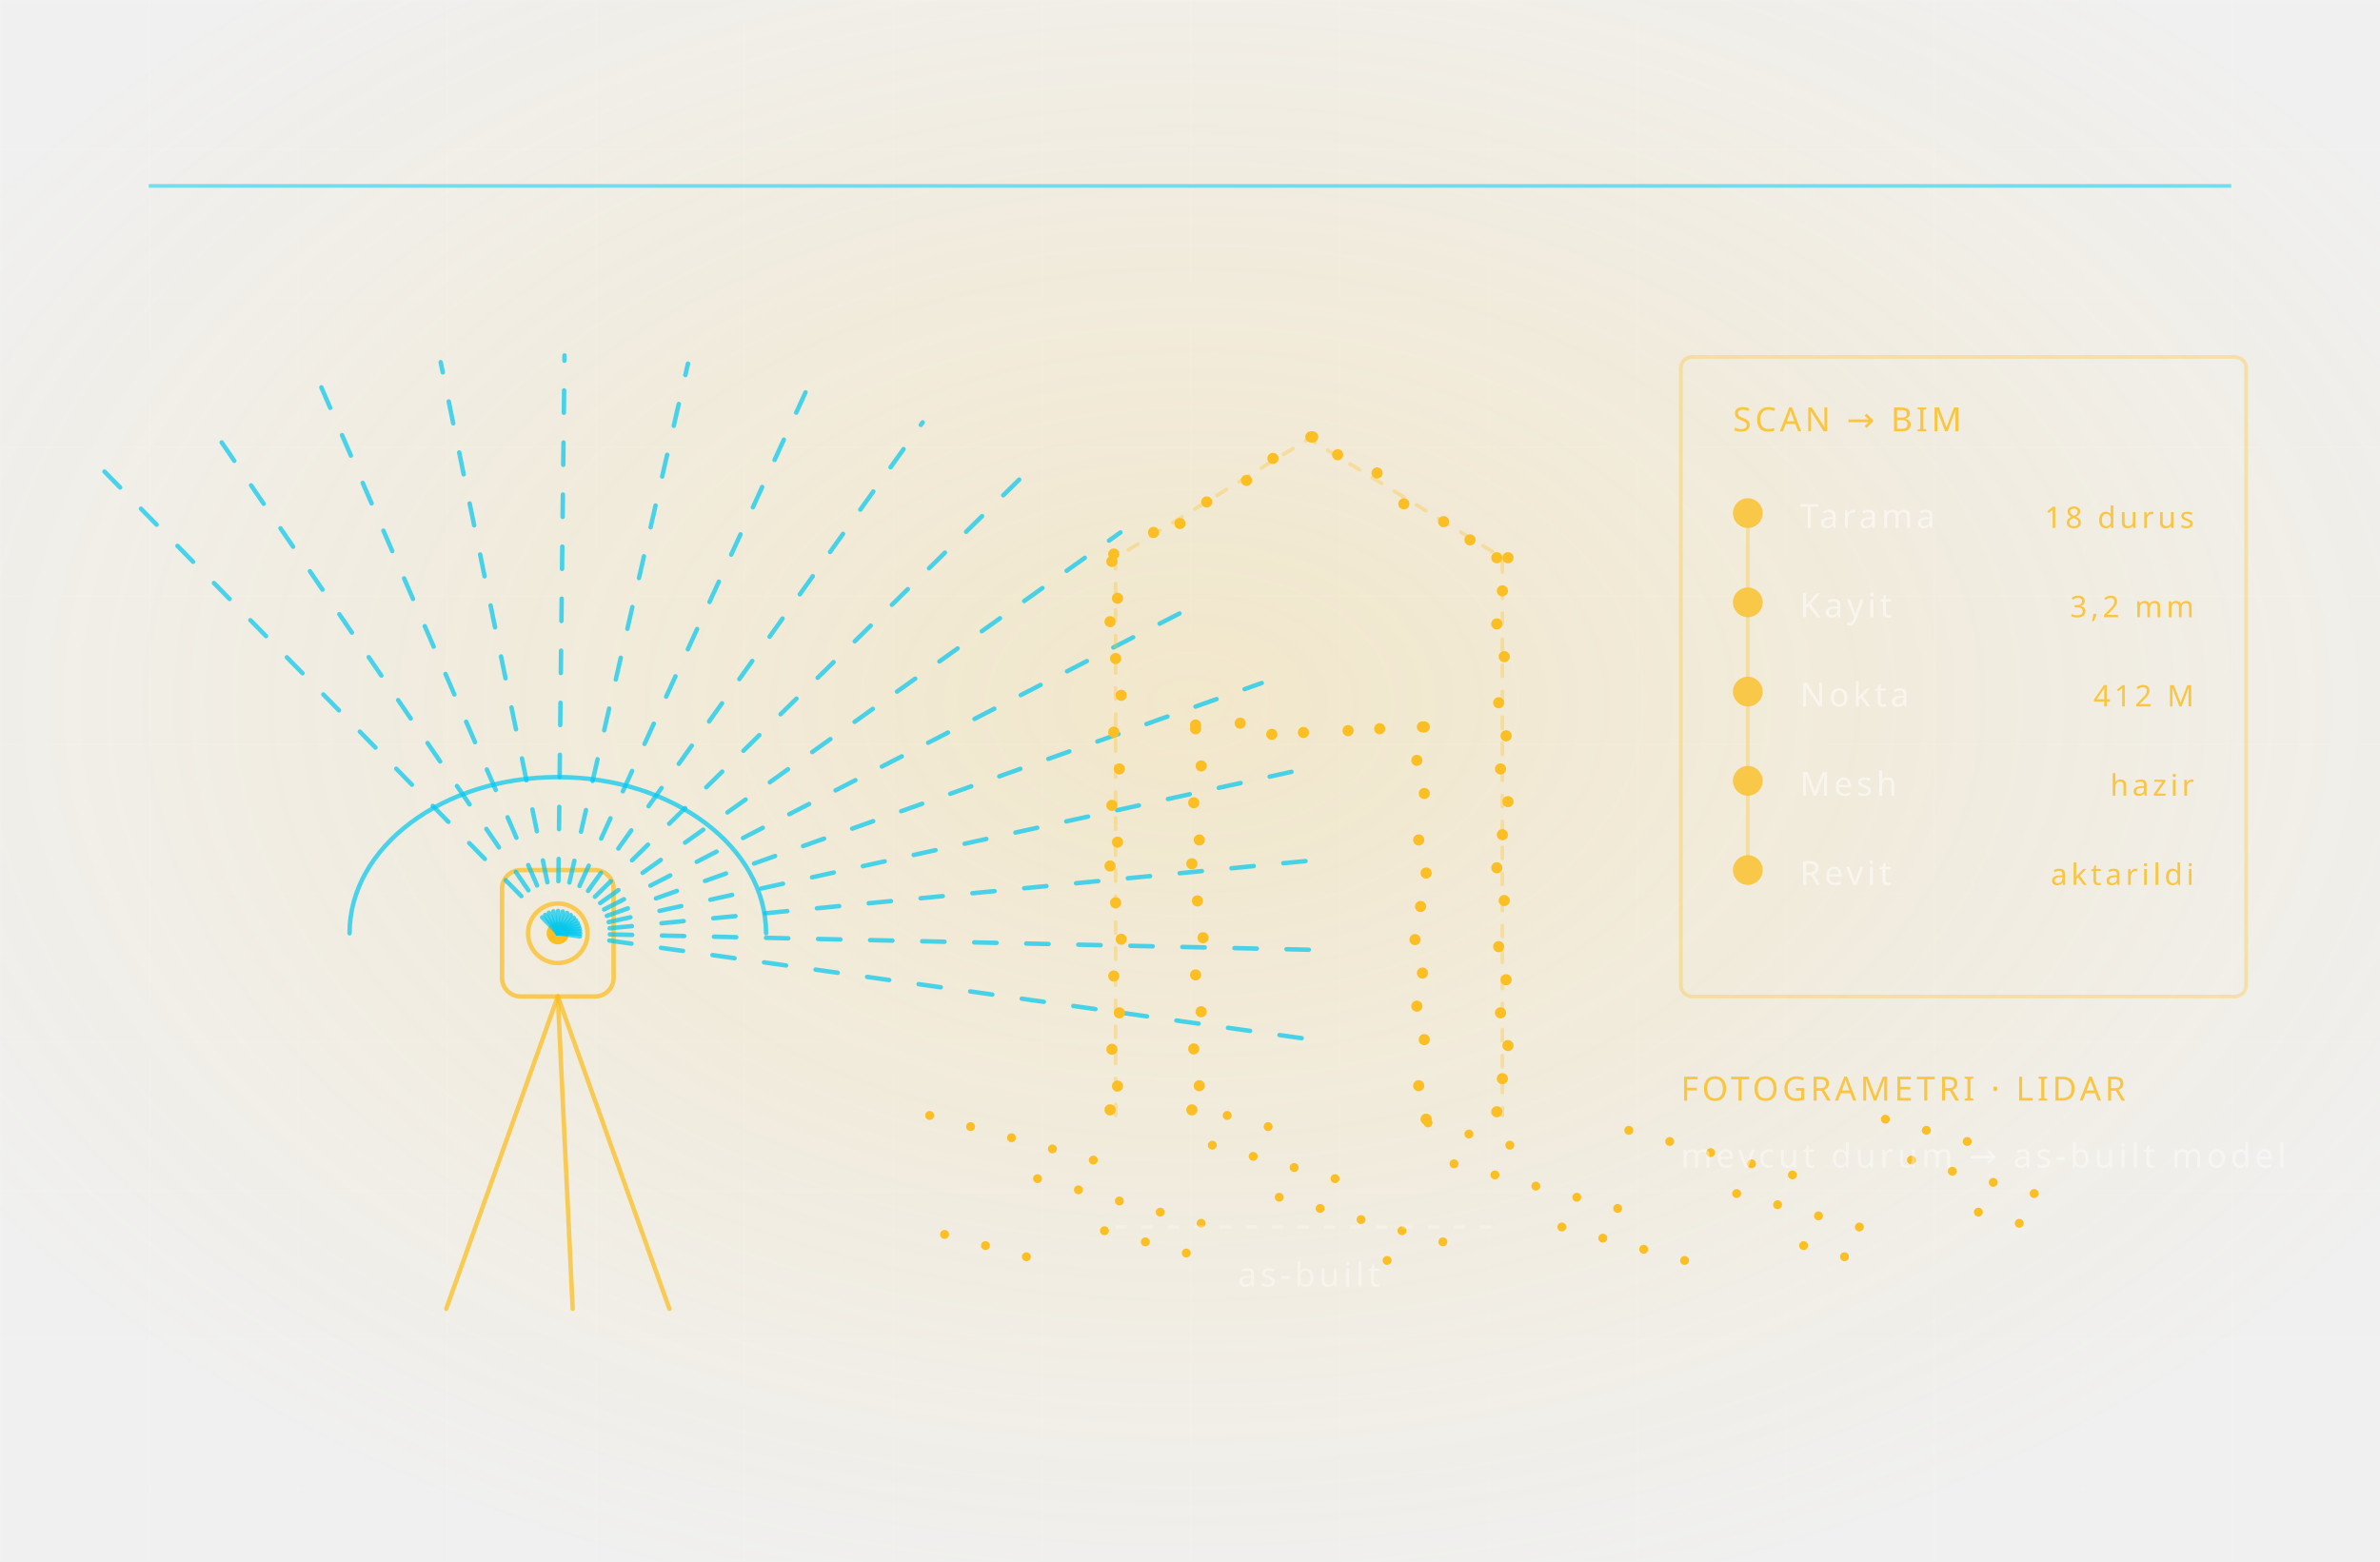
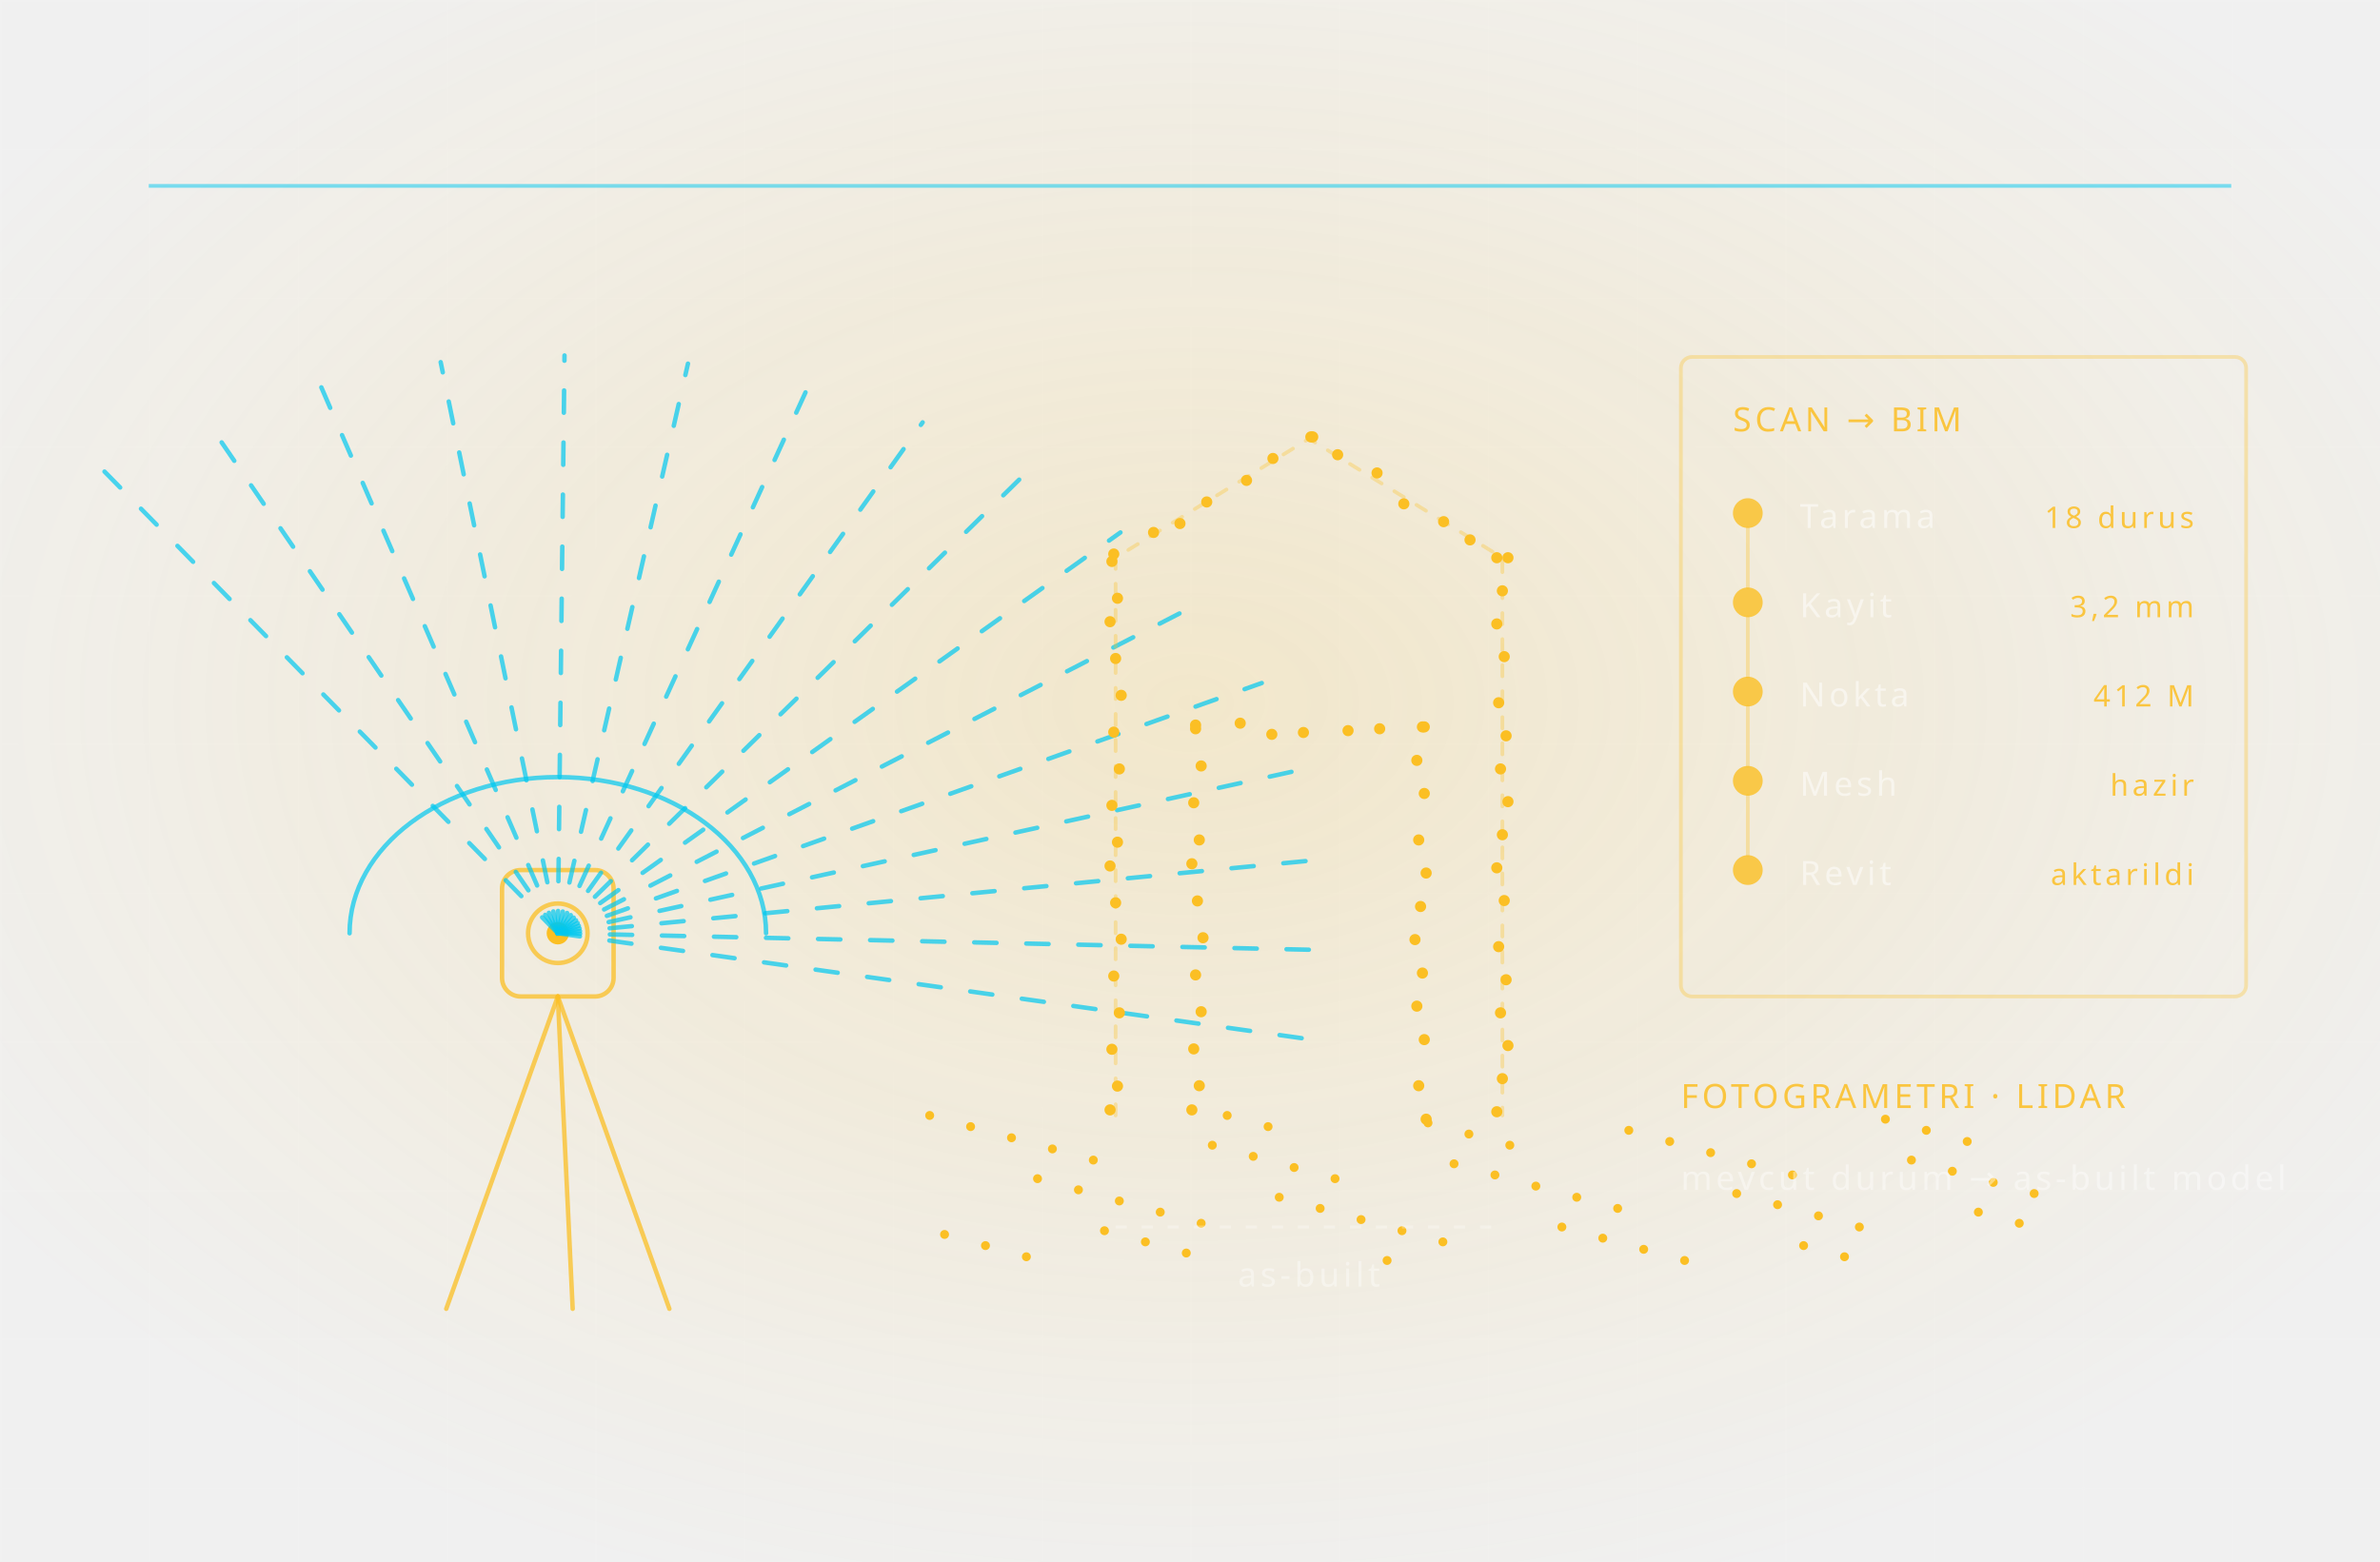
<svg xmlns="http://www.w3.org/2000/svg" viewBox="0 0 640 420" width="640" height="420" role="img">
  <defs>
    <pattern id="g" width="40" height="40" patternUnits="userSpaceOnUse">
      <path d="M40 0H0V40" fill="none" stroke="rgba(255,255,255,.05)" stroke-width="1" />
    </pattern>
    <radialGradient id="glow" cx="50%" cy="45%" r="60%">
      <stop offset="0%" stop-color="#fbbf24" stop-opacity=".18" />
      <stop offset="100%" stop-color="#fbbf24" stop-opacity="0" />
    </radialGradient>
    <linearGradient id="fade" x1="0" y1="0" x2="0" y2="1">
      <stop offset="0%" stop-color="#fbbf24" stop-opacity=".55" />
      <stop offset="100%" stop-color="#fbbf24" stop-opacity=".08" />
    </linearGradient>
  </defs>
  <style>
.ln{fill:none;stroke:#fbbf24;stroke-opacity:.75;stroke-width:1.2;stroke-linejoin:round;stroke-linecap:round}
.ln2{fill:none;stroke:#fbbf24;stroke-opacity:.32;stroke-width:1;stroke-linejoin:round;stroke-linecap:round}
.cy{fill:none;stroke:#00c8f0;stroke-opacity:.7;stroke-width:1.2;stroke-linecap:round}
.fl{fill:#fbbf24;fill-opacity:.06}
.nd{fill:#fbbf24}
.dim{fill:none;stroke:rgba(255,255,255,.28);stroke-width:.8;stroke-dasharray:3 4}
.blink{animation:bk 3.2s ease-in-out infinite}
.blink:nth-of-type(2n){animation-delay:.5s}
.blink:nth-of-type(3n){animation-delay:1.1s}
.blink:nth-of-type(5n){animation-delay:1.7s}
@keyframes bk{0%,100%{opacity:.2}50%{opacity:1}}
.draw{stroke-dasharray:6 8;animation:dr 5s linear infinite}
@keyframes dr{to{stroke-dashoffset:-56}}
.scan{animation:sc 7s cubic-bezier(.6,0,.4,1) infinite}
@keyframes sc{0%{opacity:0;transform:translateY(-40px)}12%{opacity:1}88%{opacity:1}100%{opacity:0;transform:translateY(400px)}}
.spin{transform-box:fill-box;transform-origin:center;animation:sp 24s linear infinite}
.spinr{transform-box:fill-box;transform-origin:center;animation:sp 24s linear infinite reverse}
@keyframes sp{to{transform:rotate(360deg)}}
.float{animation:fo 9s ease-in-out infinite}
@keyframes fo{0%,100%{transform:translateY(0)}50%{transform:translateY(-9px)}}
.slide{animation:sl 8s cubic-bezier(.55,0,.45,1) infinite}
@keyframes sl{0%,6%{transform:translateX(0)}94%,100%{transform:translateX(var(--d,480px))}}
.comb{animation:cb 6s ease-in-out infinite}
@keyframes cb{0%,100%{opacity:.45}50%{opacity:.95}}
</style>
  <rect width="640" height="420" fill="url(#g)" />
  <rect width="640" height="420" fill="url(#glow)" />
  <g class="ln">
    <line x1="150" y1="268" x2="120" y2="352" />
    <line x1="150" y1="268" x2="180" y2="352" />
    <line x1="150" y1="268" x2="154" y2="352" />
    <rect x="135" y="234" width="30" height="34" rx="5" />
    <circle cx="150" cy="251" r="8" />
  </g>
  <circle class="nd blink" cx="150" cy="251" r="3" />
  <line class="cy draw" x1="150" y1="251" x2="26.6" y2="125.3" stroke-opacity=".22" />
  <line class="cy draw" x1="150" y1="251" x2="55.1" y2="112.4" stroke-opacity=".22" />
  <line class="cy draw" x1="150" y1="251" x2="85.9" y2="103" stroke-opacity=".22" />
  <line class="cy draw" x1="150" y1="251" x2="118.5" y2="97.4" stroke-opacity=".22" />
  <line class="cy draw" x1="150" y1="251" x2="151.8" y2="95.6" stroke-opacity=".22" />
  <line class="cy draw" x1="150" y1="251" x2="185" y2="97.8" stroke-opacity=".22" />
  <line class="cy draw" x1="150" y1="251" x2="217.4" y2="103.8" stroke-opacity=".22" />
  <line class="cy draw" x1="150" y1="251" x2="248.1" y2="113.6" stroke-opacity=".22" />
  <line class="cy draw" x1="150" y1="251" x2="276.3" y2="126.8" stroke-opacity=".22" />
  <line class="cy draw" x1="150" y1="251" x2="301.3" y2="143.2" stroke-opacity=".22" />
  <line class="cy draw" x1="150" y1="251" x2="322.4" y2="162.3" stroke-opacity=".22" />
  <line class="cy draw" x1="150" y1="251" x2="339.3" y2="183.7" stroke-opacity=".22" />
  <line class="cy draw" x1="150" y1="251" x2="351.3" y2="206.7" stroke-opacity=".22" />
  <line class="cy draw" x1="150" y1="251" x2="358.2" y2="230.9" stroke-opacity=".22" />
  <line class="cy draw" x1="150" y1="251" x2="359.9" y2="255.6" stroke-opacity=".22" />
  <line class="cy draw" x1="150" y1="251" x2="356.3" y2="280.1" stroke-opacity=".22" />
  <g class="comb">
    <path class="cy" d="M94 251 a56 42 0 0 1 112 0" stroke-opacity=".5" />
  </g>
  <circle class="nd blink" cx="298.5" cy="298.5" r="1.5" />
  <circle class="nd" cx="300.5" cy="292.1" r="1.5" />
  <circle class="nd" cx="299" cy="282.2" r="1.5" />
  <circle class="nd blink" cx="301" cy="272.4" r="1.5" />
  <circle class="nd" cx="299.5" cy="262.5" r="1.5" />
  <circle class="nd" cx="301.5" cy="252.6" r="1.5" />
  <circle class="nd blink" cx="300" cy="242.8" r="1.5" />
  <circle class="nd" cx="298.5" cy="232.9" r="1.5" />
  <circle class="nd" cx="300.5" cy="226.5" r="1.5" />
  <circle class="nd blink" cx="299" cy="216.6" r="1.5" />
  <circle class="nd" cx="301" cy="206.8" r="1.5" />
  <circle class="nd" cx="299.5" cy="196.9" r="1.5" />
  <circle class="nd blink" cx="301.5" cy="187" r="1.5" />
  <circle class="nd" cx="300" cy="177.1" r="1.5" />
  <circle class="nd" cx="298.5" cy="167.2" r="1.5" />
  <circle class="nd blink" cx="300.5" cy="160.9" r="1.5" />
  <circle class="nd" cx="299" cy="151" r="1.5" />
  <circle class="nd blink" cx="299.5" cy="149" r="1.5" />
  <circle class="nd" cx="310.2" cy="143.2" r="1.5" />
  <circle class="nd" cx="317.3" cy="140.8" r="1.5" />
  <circle class="nd blink" cx="324.5" cy="135" r="1.5" />
  <circle class="nd" cx="335.2" cy="129.2" r="1.5" />
  <circle class="nd" cx="342.3" cy="123.3" r="1.5" />
  <circle class="nd blink" cx="353" cy="117.5" r="1.5" />
  <circle class="nd blink" cx="352.5" cy="117.5" r="1.5" />
  <circle class="nd" cx="359.7" cy="122.3" r="1.5" />
  <circle class="nd" cx="370.3" cy="127.2" r="1.5" />
  <circle class="nd blink" cx="377.5" cy="135.5" r="1.5" />
  <circle class="nd" cx="388.2" cy="140.3" r="1.5" />
  <circle class="nd" cx="395.3" cy="145.2" r="1.5" />
  <circle class="nd blink" cx="402.5" cy="150" r="1.5" />
  <circle class="nd blink" cx="405.5" cy="150" r="1.5" />
  <circle class="nd" cx="404" cy="158.9" r="1.5" />
  <circle class="nd" cx="402.5" cy="167.8" r="1.5" />
  <circle class="nd blink" cx="404.5" cy="176.6" r="1.5" />
  <circle class="nd" cx="403" cy="189" r="1.5" />
  <circle class="nd" cx="405" cy="197.9" r="1.5" />
  <circle class="nd blink" cx="403.5" cy="206.8" r="1.5" />
  <circle class="nd" cx="405.5" cy="215.6" r="1.5" />
  <circle class="nd" cx="404" cy="224.5" r="1.5" />
  <circle class="nd blink" cx="402.5" cy="233.4" r="1.5" />
  <circle class="nd" cx="404.5" cy="242.2" r="1.5" />
  <circle class="nd" cx="403" cy="254.6" r="1.5" />
  <circle class="nd blink" cx="405" cy="263.5" r="1.5" />
  <circle class="nd" cx="403.5" cy="272.4" r="1.5" />
  <circle class="nd" cx="405.5" cy="281.2" r="1.5" />
  <circle class="nd blink" cx="404" cy="290.1" r="1.5" />
  <circle class="nd" cx="402.5" cy="299" r="1.5" />
  <circle class="nd blink" cx="320.5" cy="298.5" r="1.5" />
  <circle class="nd" cx="322.5" cy="292" r="1.5" />
  <circle class="nd" cx="321" cy="282.1" r="1.5" />
  <circle class="nd blink" cx="323" cy="272.1" r="1.5" />
  <circle class="nd" cx="321.5" cy="262.2" r="1.5" />
  <circle class="nd" cx="323.5" cy="252.2" r="1.5" />
  <circle class="nd blink" cx="322" cy="242.3" r="1.5" />
  <circle class="nd" cx="320.5" cy="232.3" r="1.5" />
  <circle class="nd" cx="322.5" cy="225.9" r="1.5" />
  <circle class="nd blink" cx="321" cy="215.9" r="1.5" />
  <circle class="nd" cx="323" cy="206" r="1.5" />
  <circle class="nd" cx="321.5" cy="196" r="1.5" />
  <circle class="nd blink" cx="321.5" cy="195" r="1.5" />
  <circle class="nd" cx="333.5" cy="194.5" r="1.5" />
  <circle class="nd" cx="342" cy="197.5" r="1.5" />
  <circle class="nd blink" cx="350.5" cy="197" r="1.5" />
  <circle class="nd" cx="362.5" cy="196.5" r="1.5" />
  <circle class="nd" cx="371" cy="196" r="1.5" />
  <circle class="nd blink" cx="383" cy="195.5" r="1.5" />
  <circle class="nd blink" cx="382.5" cy="195.5" r="1.5" />
  <circle class="nd" cx="381" cy="204.5" r="1.5" />
  <circle class="nd" cx="383" cy="213.4" r="1.5" />
  <circle class="nd blink" cx="381.5" cy="225.9" r="1.5" />
  <circle class="nd" cx="383.5" cy="234.8" r="1.5" />
  <circle class="nd" cx="382" cy="243.8" r="1.5" />
  <circle class="nd blink" cx="380.5" cy="252.7" r="1.5" />
  <circle class="nd" cx="382.5" cy="261.7" r="1.5" />
  <circle class="nd" cx="381" cy="270.6" r="1.5" />
  <circle class="nd blink" cx="383" cy="279.6" r="1.5" />
  <circle class="nd" cx="381.5" cy="292" r="1.5" />
  <circle class="nd" cx="383.5" cy="301" r="1.5" />
  <circle class="nd" cx="250" cy="300" r="1.2" />
  <circle class="nd" cx="297" cy="331" r="1.2" />
  <circle class="nd" cx="344" cy="322" r="1.2" />
  <circle class="nd" cx="391" cy="313" r="1.2" />
  <circle class="nd" cx="438" cy="304" r="1.2" />
  <circle class="nd" cx="485" cy="335" r="1.2" />
  <circle class="nd" cx="532" cy="326" r="1.2" />
  <circle class="nd" cx="279" cy="317" r="1.2" />
  <circle class="nd" cx="326" cy="308" r="1.2" />
  <circle class="nd" cx="373" cy="339" r="1.2" />
  <circle class="nd" cx="420" cy="330" r="1.2" />
  <circle class="nd" cx="467" cy="321" r="1.2" />
  <circle class="nd" cx="514" cy="312" r="1.2" />
  <circle class="nd" cx="261" cy="303" r="1.2" />
  <circle class="nd" cx="308" cy="334" r="1.2" />
  <circle class="nd" cx="355" cy="325" r="1.2" />
  <circle class="nd" cx="402" cy="316" r="1.2" />
  <circle class="nd" cx="449" cy="307" r="1.2" />
  <circle class="nd" cx="496" cy="338" r="1.2" />
  <circle class="nd" cx="543" cy="329" r="1.2" />
  <circle class="nd" cx="290" cy="320" r="1.2" />
  <circle class="nd" cx="337" cy="311" r="1.2" />
  <circle class="nd" cx="384" cy="302" r="1.2" />
  <circle class="nd" cx="431" cy="333" r="1.2" />
  <circle class="nd" cx="478" cy="324" r="1.2" />
  <circle class="nd" cx="525" cy="315" r="1.2" />
  <circle class="nd" cx="272" cy="306" r="1.2" />
  <circle class="nd" cx="319" cy="337" r="1.2" />
  <circle class="nd" cx="366" cy="328" r="1.2" />
  <circle class="nd" cx="413" cy="319" r="1.2" />
  <circle class="nd" cx="460" cy="310" r="1.2" />
  <circle class="nd" cx="507" cy="301" r="1.2" />
  <circle class="nd" cx="254" cy="332" r="1.2" />
  <circle class="nd" cx="301" cy="323" r="1.2" />
  <circle class="nd" cx="348" cy="314" r="1.2" />
  <circle class="nd" cx="395" cy="305" r="1.2" />
  <circle class="nd" cx="442" cy="336" r="1.2" />
  <circle class="nd" cx="489" cy="327" r="1.2" />
  <circle class="nd" cx="536" cy="318" r="1.2" />
  <circle class="nd" cx="283" cy="309" r="1.2" />
  <circle class="nd" cx="330" cy="300" r="1.2" />
  <circle class="nd" cx="377" cy="331" r="1.2" />
  <circle class="nd" cx="424" cy="322" r="1.2" />
  <circle class="nd" cx="471" cy="313" r="1.2" />
  <circle class="nd" cx="518" cy="304" r="1.2" />
  <circle class="nd" cx="265" cy="335" r="1.2" />
  <circle class="nd" cx="312" cy="326" r="1.2" />
  <circle class="nd" cx="359" cy="317" r="1.2" />
  <circle class="nd" cx="406" cy="308" r="1.2" />
  <circle class="nd" cx="453" cy="339" r="1.2" />
  <circle class="nd" cx="500" cy="330" r="1.2" />
  <circle class="nd" cx="547" cy="321" r="1.2" />
  <circle class="nd" cx="294" cy="312" r="1.2" />
  <circle class="nd" cx="341" cy="303" r="1.2" />
  <circle class="nd" cx="388" cy="334" r="1.2" />
  <circle class="nd" cx="435" cy="325" r="1.2" />
  <circle class="nd" cx="482" cy="316" r="1.2" />
  <circle class="nd" cx="529" cy="307" r="1.2" />
  <circle class="nd" cx="276" cy="338" r="1.2" />
  <circle class="nd" cx="323" cy="329" r="1.2" />
  <polyline class="ln2" points="300,300 300,150 352,118 404,150 404,300" stroke-opacity=".3" stroke-dasharray="3 4" />
  <rect class="ln2" x="452" y="96" width="152" height="172" rx="3" fill="rgba(255,255,255,.02)" />
  <text x="466" y="116" font-family="Manrope,sans-serif" font-size="9" fill="#fbbf24" fill-opacity=".85" letter-spacing="1" text-anchor="start">SCAN → BIM</text>
  <circle cx="470" cy="138" r="4" fill="#fbbf24" fill-opacity=".8" />
  <line class="ln2" x1="470" y1="142" x2="470" y2="158" stroke-opacity=".3" />
  <text x="484" y="142" font-family="Manrope,sans-serif" font-size="9" fill="#fff" fill-opacity=".5" letter-spacing="1" text-anchor="start">Tarama</text>
  <text x="590" y="142" font-family="Manrope,sans-serif" font-size="8" fill="#fbbf24" fill-opacity=".85" letter-spacing="1" text-anchor="end">18 durus</text>
  <circle cx="470" cy="162" r="4" fill="#fbbf24" fill-opacity=".8" />
  <line class="ln2" x1="470" y1="166" x2="470" y2="182" stroke-opacity=".3" />
  <text x="484" y="166" font-family="Manrope,sans-serif" font-size="9" fill="#fff" fill-opacity=".5" letter-spacing="1" text-anchor="start">Kayit</text>
  <text x="590" y="166" font-family="Manrope,sans-serif" font-size="8" fill="#fbbf24" fill-opacity=".85" letter-spacing="1" text-anchor="end">3,2 mm</text>
  <circle cx="470" cy="186" r="4" fill="#fbbf24" fill-opacity=".8" />
  <line class="ln2" x1="470" y1="190" x2="470" y2="206" stroke-opacity=".3" />
  <text x="484" y="190" font-family="Manrope,sans-serif" font-size="9" fill="#fff" fill-opacity=".5" letter-spacing="1" text-anchor="start">Nokta</text>
  <text x="590" y="190" font-family="Manrope,sans-serif" font-size="8" fill="#fbbf24" fill-opacity=".85" letter-spacing="1" text-anchor="end">412 M</text>
  <circle cx="470" cy="210" r="4" fill="#fbbf24" fill-opacity=".8" />
  <line class="ln2" x1="470" y1="214" x2="470" y2="230" stroke-opacity=".3" />
  <text x="484" y="214" font-family="Manrope,sans-serif" font-size="9" fill="#fff" fill-opacity=".5" letter-spacing="1" text-anchor="start">Mesh</text>
  <text x="590" y="214" font-family="Manrope,sans-serif" font-size="8" fill="#fbbf24" fill-opacity=".85" letter-spacing="1" text-anchor="end">hazir</text>
  <circle cx="470" cy="234" r="4" fill="#fbbf24" fill-opacity=".8" />
  <text x="484" y="238" font-family="Manrope,sans-serif" font-size="9" fill="#fff" fill-opacity=".5" letter-spacing="1" text-anchor="start">Revit</text>
  <text x="590" y="238" font-family="Manrope,sans-serif" font-size="8" fill="#fbbf24" fill-opacity=".85" letter-spacing="1" text-anchor="end">aktarildi</text>
-   <text x="452" y="296" font-family="Manrope,sans-serif" font-size="9" fill="#fbbf24" fill-opacity=".85" letter-spacing="1" text-anchor="start">FOTOGRAMETRI · LIDAR</text>
-   <text x="452" y="314" font-family="Manrope,sans-serif" font-size="9" fill="#fff" fill-opacity=".4" letter-spacing="1" text-anchor="start">mevcut durum → as-built model</text>
+   <text x="452" y="298" font-family="Manrope,sans-serif" font-size="9" fill="#fbbf24" fill-opacity=".85" letter-spacing="1" text-anchor="start">FOTOGRAMETRI · LIDAR</text>
+   <text x="452" y="320" font-family="Manrope,sans-serif" font-size="9" fill="#fff" fill-opacity=".4" letter-spacing="1" text-anchor="start">mevcut durum → as-built model</text>
  <line class="dim" x1="300" y1="330" x2="404" y2="330" />
  <text x="352" y="346" font-family="Manrope,sans-serif" font-size="9" fill="#fff" fill-opacity=".38" letter-spacing="1" text-anchor="middle">as-built</text>
  <g class="scan">
    <line x1="40" y1="50" x2="600" y2="50" stroke="#00c8f0" stroke-opacity=".5" stroke-width="1" />
  </g>
</svg>
